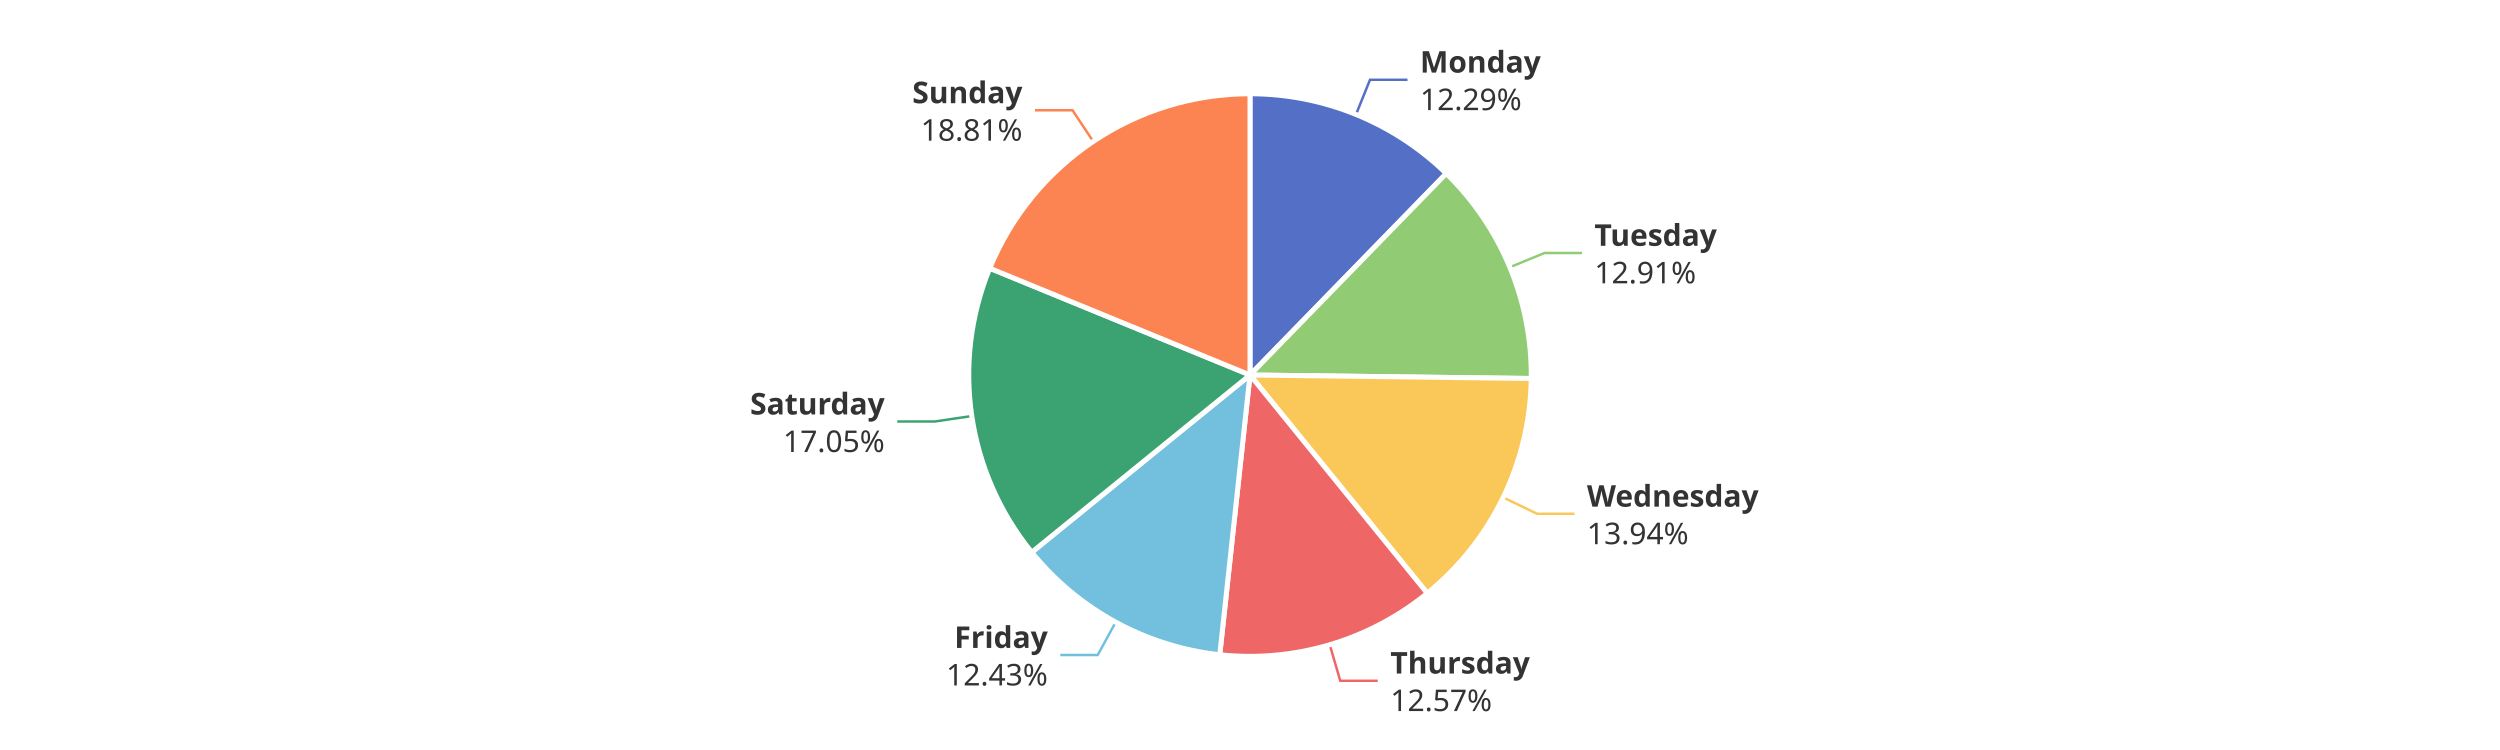
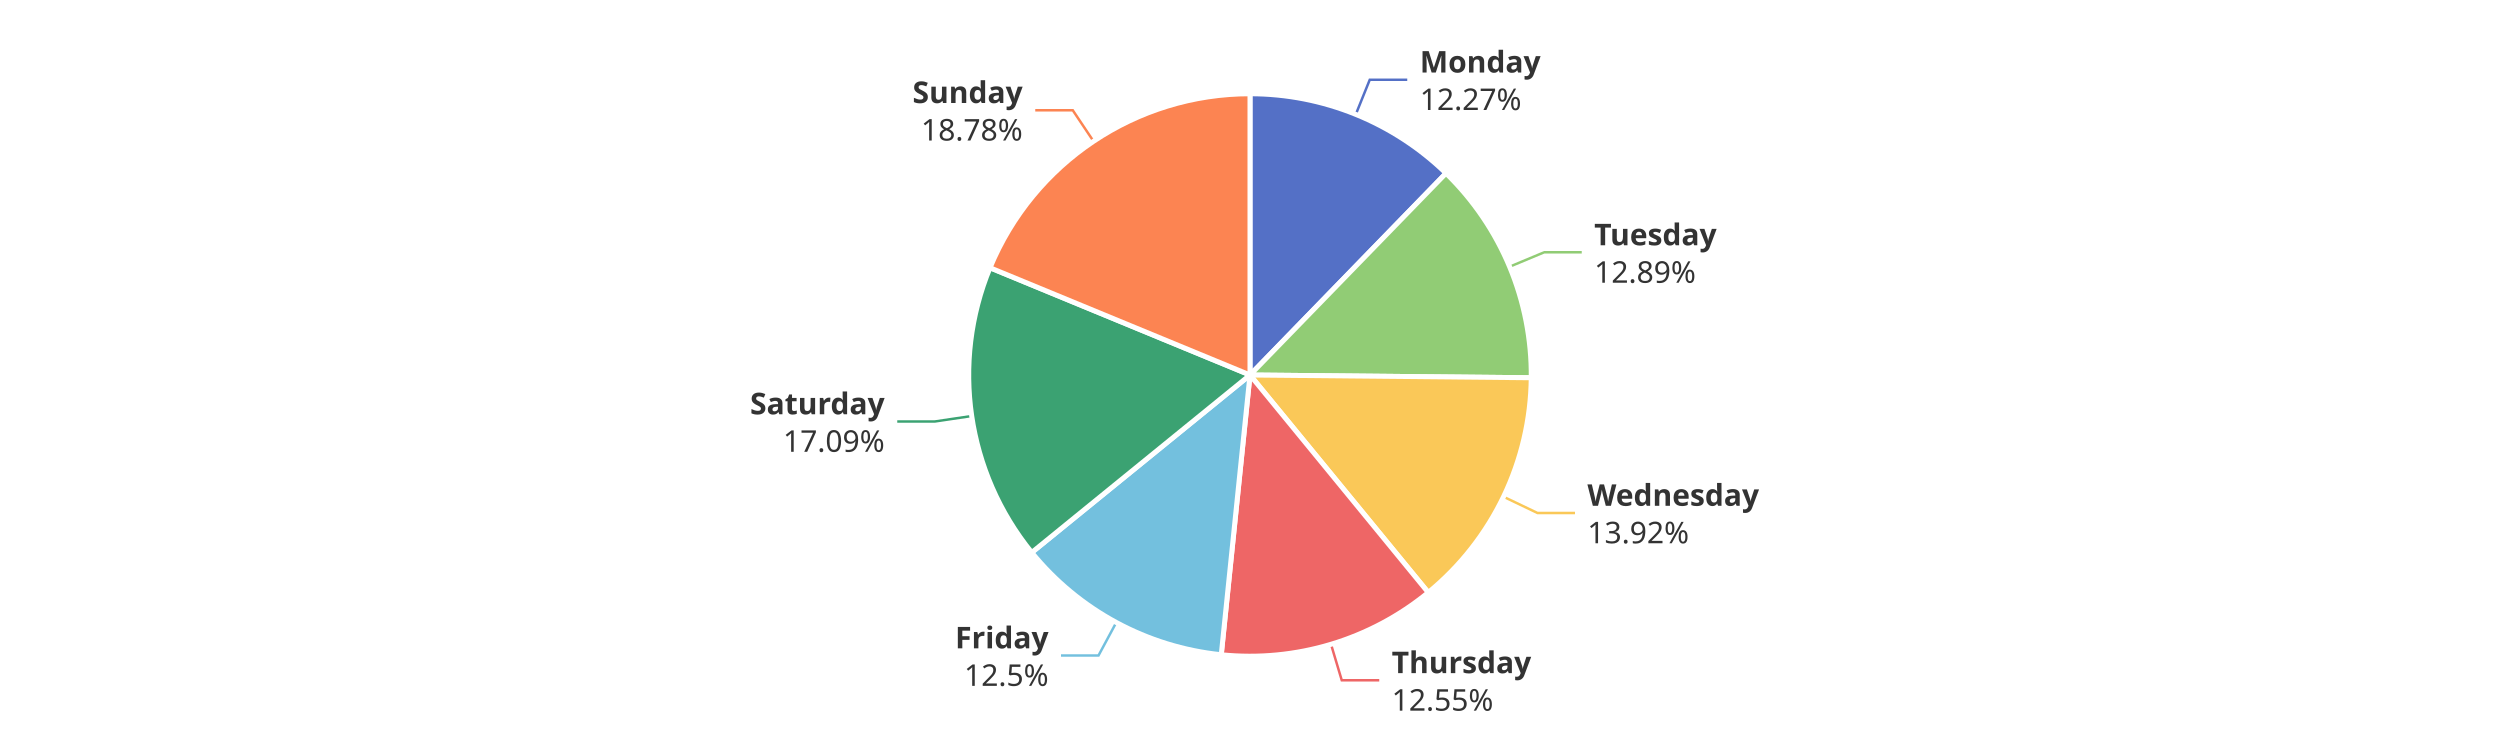
<svg xmlns="http://www.w3.org/2000/svg" width="1000" height="300" version="1.1" baseProfile="full" viewBox="0 0 1000 300">
  <rect width="1000" height="300" x="0" y="0" id="0" fill="#ffffff" />
-   <polyline points="542.4 45.8 548 31.9 563 31.9" fill="none" stroke="#5470c6" />
-   <polyline points="603.9 106.9 617.8 101.2 632.8 101.2" fill="none" stroke="#91cc75" />
-   <polyline points="601.3 199 614.8 205.5 629.8 205.5" fill="none" stroke="#fac858" />
-   <polyline points="531.9 257.9 536.1 272.3 551.1 272.3" fill="none" stroke="#ee6666" />
-   <polyline points="446.3 248.8 439.1 262 424.1 262" fill="none" stroke="#73c0de" />
+   <polyline points="542.3 45.8 547.9 31.9 562.9 31.9" fill="none" stroke="#5470c6" />
+   <polyline points="603.8 106.7 617.7 100.9 632.7 100.9" fill="none" stroke="#91cc75" />
+   <polyline points="601.4 198.7 615 205.2 630 205.2" fill="none" stroke="#fac858" />
+   <polyline points="532.4 257.7 536.7 272.1 551.7 272.1" fill="none" stroke="#ee6666" />
+   <polyline points="446.5 249 439.4 262.2 424.4 262.2" fill="none" stroke="#73c0de" />
  <polyline points="388.7 166.4 373.9 168.6 358.9 168.6" fill="none" stroke="#3ba272" />
-   <polyline points="437.3 56.6 429 44.1 414 44.1" fill="none" stroke="#fc8452" />
-   <path d="M500 37.5A112.5 112.5 0 0 1 578.5 69.4L500 150Z" fill="#5470c6" stroke="#fff" stroke-width="2" stroke-linejoin="round" />
-   <path d="M578.5 69.4A112.5 112.5 0 0 1 612.5 151.4L500 150Z" fill="#91cc75" stroke="#fff" stroke-width="2" stroke-linejoin="round" />
-   <path d="M612.5 151.4A112.5 112.5 0 0 1 570.9 237.3L500 150Z" fill="#fac858" stroke="#fff" stroke-width="2" stroke-linejoin="round" />
-   <path d="M570.9 237.3A112.5 112.5 0 0 1 487.9 261.9L500 150Z" fill="#ee6666" stroke="#fff" stroke-width="2" stroke-linejoin="round" />
-   <path d="M487.9 261.9A112.5 112.5 0 0 1 412.7 220.9L500 150Z" fill="#73c0de" stroke="#fff" stroke-width="2" stroke-linejoin="round" />
-   <path d="M412.7 220.9A112.5 112.5 0 0 1 395.9 107.3L500 150Z" fill="#3ba272" stroke="#fff" stroke-width="2" stroke-linejoin="round" />
-   <path d="M395.9 107.3A112.5 112.5 0 0 1 500 37.5L500 150Z" fill="#fc8452" stroke="#fff" stroke-width="2" stroke-linejoin="round" />
-   <path d="M0 -15l42.8 0l0 30l-42.8 0Z" transform="translate(568.0139 31.886)" fill="none" />
-   <text dominant-baseline="central" text-anchor="start" style="font-size:12px;font-family:sans-serif;font-weight:bold;" y="-7.5" transform="translate(568.0139 31.886)" fill="#333" stroke="rgb(255,255,255)" stroke-width="2" paint-order="stroke" stroke-miterlimit="2">Monday</text>
-   <text dominant-baseline="central" text-anchor="start" style="font-size:12px;font-family:sans-serif;" y="7.5" transform="translate(568.0139 31.886)" fill="#333" stroke="rgb(255,255,255)" stroke-width="2" paint-order="stroke" stroke-miterlimit="2">12.29%</text>
-   <path d="M0 -15l46.2 0l0 30l-46.2 0Z" transform="translate(637.7793 101.1709)" fill="none" />
-   <text dominant-baseline="central" text-anchor="start" style="font-size:12px;font-family:sans-serif;font-weight:bold;" y="-7.5" transform="translate(637.7793 101.1709)" fill="#333" stroke="rgb(255,255,255)" stroke-width="2" paint-order="stroke" stroke-miterlimit="2">Tuesday</text>
-   <text dominant-baseline="central" text-anchor="start" style="font-size:12px;font-family:sans-serif;" y="7.5" transform="translate(637.7793 101.1709)" fill="#333" stroke="rgb(255,255,255)" stroke-width="2" paint-order="stroke" stroke-miterlimit="2">12.91%</text>
-   <path d="M0 -15l63.6 0l0 30l-63.6 0Z" transform="translate(634.779 205.516)" fill="none" />
-   <text dominant-baseline="central" text-anchor="start" style="font-size:12px;font-family:sans-serif;font-weight:bold;" y="-7.5" transform="translate(634.779 205.516)" fill="#333" stroke="rgb(255,255,255)" stroke-width="2" paint-order="stroke" stroke-miterlimit="2">Wednesday</text>
-   <text dominant-baseline="central" text-anchor="start" style="font-size:12px;font-family:sans-serif;" y="7.5" transform="translate(634.779 205.516)" fill="#333" stroke="rgb(255,255,255)" stroke-width="2" paint-order="stroke" stroke-miterlimit="2">13.94%</text>
-   <path d="M0 -15l50.2 0l0 30l-50.2 0Z" transform="translate(556.1479 272.2685)" fill="none" />
-   <text dominant-baseline="central" text-anchor="start" style="font-size:12px;font-family:sans-serif;font-weight:bold;" y="-7.5" transform="translate(556.1479 272.2685)" fill="#333" stroke="rgb(255,255,255)" stroke-width="2" paint-order="stroke" stroke-miterlimit="2">Thursday</text>
-   <text dominant-baseline="central" text-anchor="start" style="font-size:12px;font-family:sans-serif;" y="7.5" transform="translate(556.1479 272.2685)" fill="#333" stroke="rgb(255,255,255)" stroke-width="2" paint-order="stroke" stroke-miterlimit="2">12.57%</text>
-   <path d="M-40.9 -15l40.9 0l0 30l-40.9 0Z" transform="translate(419.1036 262.0173)" fill="none" />
-   <text dominant-baseline="central" text-anchor="end" style="font-size:12px;font-family:sans-serif;font-weight:bold;" y="-7.5" transform="translate(419.1036 262.0173)" fill="#333" stroke="rgb(255,255,255)" stroke-width="2" paint-order="stroke" stroke-miterlimit="2">Friday</text>
-   <text dominant-baseline="central" text-anchor="end" style="font-size:12px;font-family:sans-serif;" y="7.5" transform="translate(419.1036 262.0173)" fill="#333" stroke="rgb(255,255,255)" stroke-width="2" paint-order="stroke" stroke-miterlimit="2">12.43%</text>
-   <path d="M-48.2 -15l48.2 0l0 30l-48.2 0Z" transform="translate(353.8697 168.6388)" fill="none" />
-   <text dominant-baseline="central" text-anchor="end" style="font-size:12px;font-family:sans-serif;font-weight:bold;" y="-7.5" transform="translate(353.8697 168.6388)" fill="#333" stroke="rgb(255,255,255)" stroke-width="2" paint-order="stroke" stroke-miterlimit="2">Saturday</text>
-   <text dominant-baseline="central" text-anchor="end" style="font-size:12px;font-family:sans-serif;" y="7.5" transform="translate(353.8697 168.6388)" fill="#333" stroke="rgb(255,255,255)" stroke-width="2" paint-order="stroke" stroke-miterlimit="2">17.05%</text>
-   <path d="M-40.9 -15l40.9 0l0 30l-40.9 0Z" transform="translate(408.9651 44.1213)" fill="none" />
-   <text dominant-baseline="central" text-anchor="end" style="font-size:12px;font-family:sans-serif;font-weight:bold;" y="-7.5" transform="translate(408.9651 44.1213)" fill="#333" stroke="rgb(255,255,255)" stroke-width="2" paint-order="stroke" stroke-miterlimit="2">Sunday</text>
-   <text dominant-baseline="central" text-anchor="end" style="font-size:12px;font-family:sans-serif;" y="7.5" transform="translate(408.9651 44.1213)" fill="#333" stroke="rgb(255,255,255)" stroke-width="2" paint-order="stroke" stroke-miterlimit="2">18.81%</text>
+   <polyline points="437.4 56.5 429.1 44.1 414.1 44.1" fill="none" stroke="#fc8452" />
+   <path d="M500 37.5A112.5 112.5 0 0 1 578.4 69.3L500 150Z" fill="#5470c6" stroke="#fff" stroke-width="2" stroke-linejoin="round" />
+   <path d="M578.4 69.3A112.5 112.5 0 0 1 612.5 151.1L500 150Z" fill="#91cc75" stroke="#fff" stroke-width="2" stroke-linejoin="round" />
+   <path d="M612.5 151.1A112.5 112.5 0 0 1 571.3 237L500 150Z" fill="#fac858" stroke="#fff" stroke-width="2" stroke-linejoin="round" />
+   <path d="M571.3 237A112.5 112.5 0 0 1 488.5 261.9L500 150Z" fill="#ee6666" stroke="#fff" stroke-width="2" stroke-linejoin="round" />
+   <path d="M488.5 261.9A112.5 112.5 0 0 1 412.7 221L500 150Z" fill="#73c0de" stroke="#fff" stroke-width="2" stroke-linejoin="round" />
+   <path d="M412.7 221A112.5 112.5 0 0 1 396 107.1L500 150Z" fill="#3ba272" stroke="#fff" stroke-width="2" stroke-linejoin="round" />
+   <path d="M396 107.1A112.5 112.5 0 0 1 500 37.5L500 150Z" fill="#fc8452" stroke="#fff" stroke-width="2" stroke-linejoin="round" />
+   <path d="M0 -15l42.8 0l0 30l-42.8 0Z" transform="translate(567.9397 31.8559)" fill="none" />
+   <text dominant-baseline="central" text-anchor="start" style="font-size:12px;font-family:sans-serif;font-weight:bold;" y="-7.5" transform="translate(567.9397 31.8559)" fill="#333" stroke="rgb(255,255,255)" stroke-width="2" paint-order="stroke" stroke-miterlimit="2">Monday</text>
+   <text dominant-baseline="central" text-anchor="start" style="font-size:12px;font-family:sans-serif;" y="7.5" transform="translate(567.9397 31.8559)" fill="#333" stroke="rgb(255,255,255)" stroke-width="2" paint-order="stroke" stroke-miterlimit="2">12.27%</text>
+   <path d="M0 -15l46.2 0l0 30l-46.2 0Z" transform="translate(637.6871 100.9489)" fill="none" />
+   <text dominant-baseline="central" text-anchor="start" style="font-size:12px;font-family:sans-serif;font-weight:bold;" y="-7.5" transform="translate(637.6871 100.9489)" fill="#333" stroke="rgb(255,255,255)" stroke-width="2" paint-order="stroke" stroke-miterlimit="2">Tuesday</text>
+   <text dominant-baseline="central" text-anchor="start" style="font-size:12px;font-family:sans-serif;" y="7.5" transform="translate(637.6871 100.9489)" fill="#333" stroke="rgb(255,255,255)" stroke-width="2" paint-order="stroke" stroke-miterlimit="2">12.89%</text>
+   <path d="M0 -15l63.6 0l0 30l-63.6 0Z" transform="translate(634.9529 205.1551)" fill="none" />
+   <text dominant-baseline="central" text-anchor="start" style="font-size:12px;font-family:sans-serif;font-weight:bold;" y="-7.5" transform="translate(634.9529 205.1551)" fill="#333" stroke="rgb(255,255,255)" stroke-width="2" paint-order="stroke" stroke-miterlimit="2">Wednesday</text>
+   <text dominant-baseline="central" text-anchor="start" style="font-size:12px;font-family:sans-serif;" y="7.5" transform="translate(634.9529 205.1551)" fill="#333" stroke="rgb(255,255,255)" stroke-width="2" paint-order="stroke" stroke-miterlimit="2">13.92%</text>
+   <path d="M0 -15l50.2 0l0 30l-50.2 0Z" transform="translate(556.6854 272.1083)" fill="none" />
+   <text dominant-baseline="central" text-anchor="start" style="font-size:12px;font-family:sans-serif;font-weight:bold;" y="-7.5" transform="translate(556.6854 272.1083)" fill="#333" stroke="rgb(255,255,255)" stroke-width="2" paint-order="stroke" stroke-miterlimit="2">Thursday</text>
+   <text dominant-baseline="central" text-anchor="start" style="font-size:12px;font-family:sans-serif;" y="7.5" transform="translate(556.6854 272.1083)" fill="#333" stroke="rgb(255,255,255)" stroke-width="2" paint-order="stroke" stroke-miterlimit="2">12.55%</text>
+   <path d="M-34.2 -15l34.2 0l0 30l-34.2 0Z" transform="translate(419.4206 262.189)" fill="none" />
+   <text dominant-baseline="central" text-anchor="end" style="font-size:12px;font-family:sans-serif;font-weight:bold;" y="-7.5" transform="translate(419.4206 262.189)" fill="#333" stroke="rgb(255,255,255)" stroke-width="2" paint-order="stroke" stroke-miterlimit="2">Friday</text>
+   <text dominant-baseline="central" text-anchor="end" style="font-size:12px;font-family:sans-serif;" y="7.5" transform="translate(419.4206 262.189)" fill="#333" stroke="rgb(255,255,255)" stroke-width="2" paint-order="stroke" stroke-miterlimit="2">12.5%</text>
+   <path d="M-48.2 -15l48.2 0l0 30l-48.2 0Z" transform="translate(353.858 168.5595)" fill="none" />
+   <text dominant-baseline="central" text-anchor="end" style="font-size:12px;font-family:sans-serif;font-weight:bold;" y="-7.5" transform="translate(353.858 168.5595)" fill="#333" stroke="rgb(255,255,255)" stroke-width="2" paint-order="stroke" stroke-miterlimit="2">Saturday</text>
+   <text dominant-baseline="central" text-anchor="end" style="font-size:12px;font-family:sans-serif;" y="7.5" transform="translate(353.858 168.5595)" fill="#333" stroke="rgb(255,255,255)" stroke-width="2" paint-order="stroke" stroke-miterlimit="2">17.09%</text>
+   <path d="M-40.9 -15l40.9 0l0 30l-40.9 0Z" transform="translate(409.0649 44.0544)" fill="none" />
+   <text dominant-baseline="central" text-anchor="end" style="font-size:12px;font-family:sans-serif;font-weight:bold;" y="-7.5" transform="translate(409.0649 44.0544)" fill="#333" stroke="rgb(255,255,255)" stroke-width="2" paint-order="stroke" stroke-miterlimit="2">Sunday</text>
+   <text dominant-baseline="central" text-anchor="end" style="font-size:12px;font-family:sans-serif;" y="7.5" transform="translate(409.0649 44.0544)" fill="#333" stroke="rgb(255,255,255)" stroke-width="2" paint-order="stroke" stroke-miterlimit="2">18.78%</text>
</svg>
